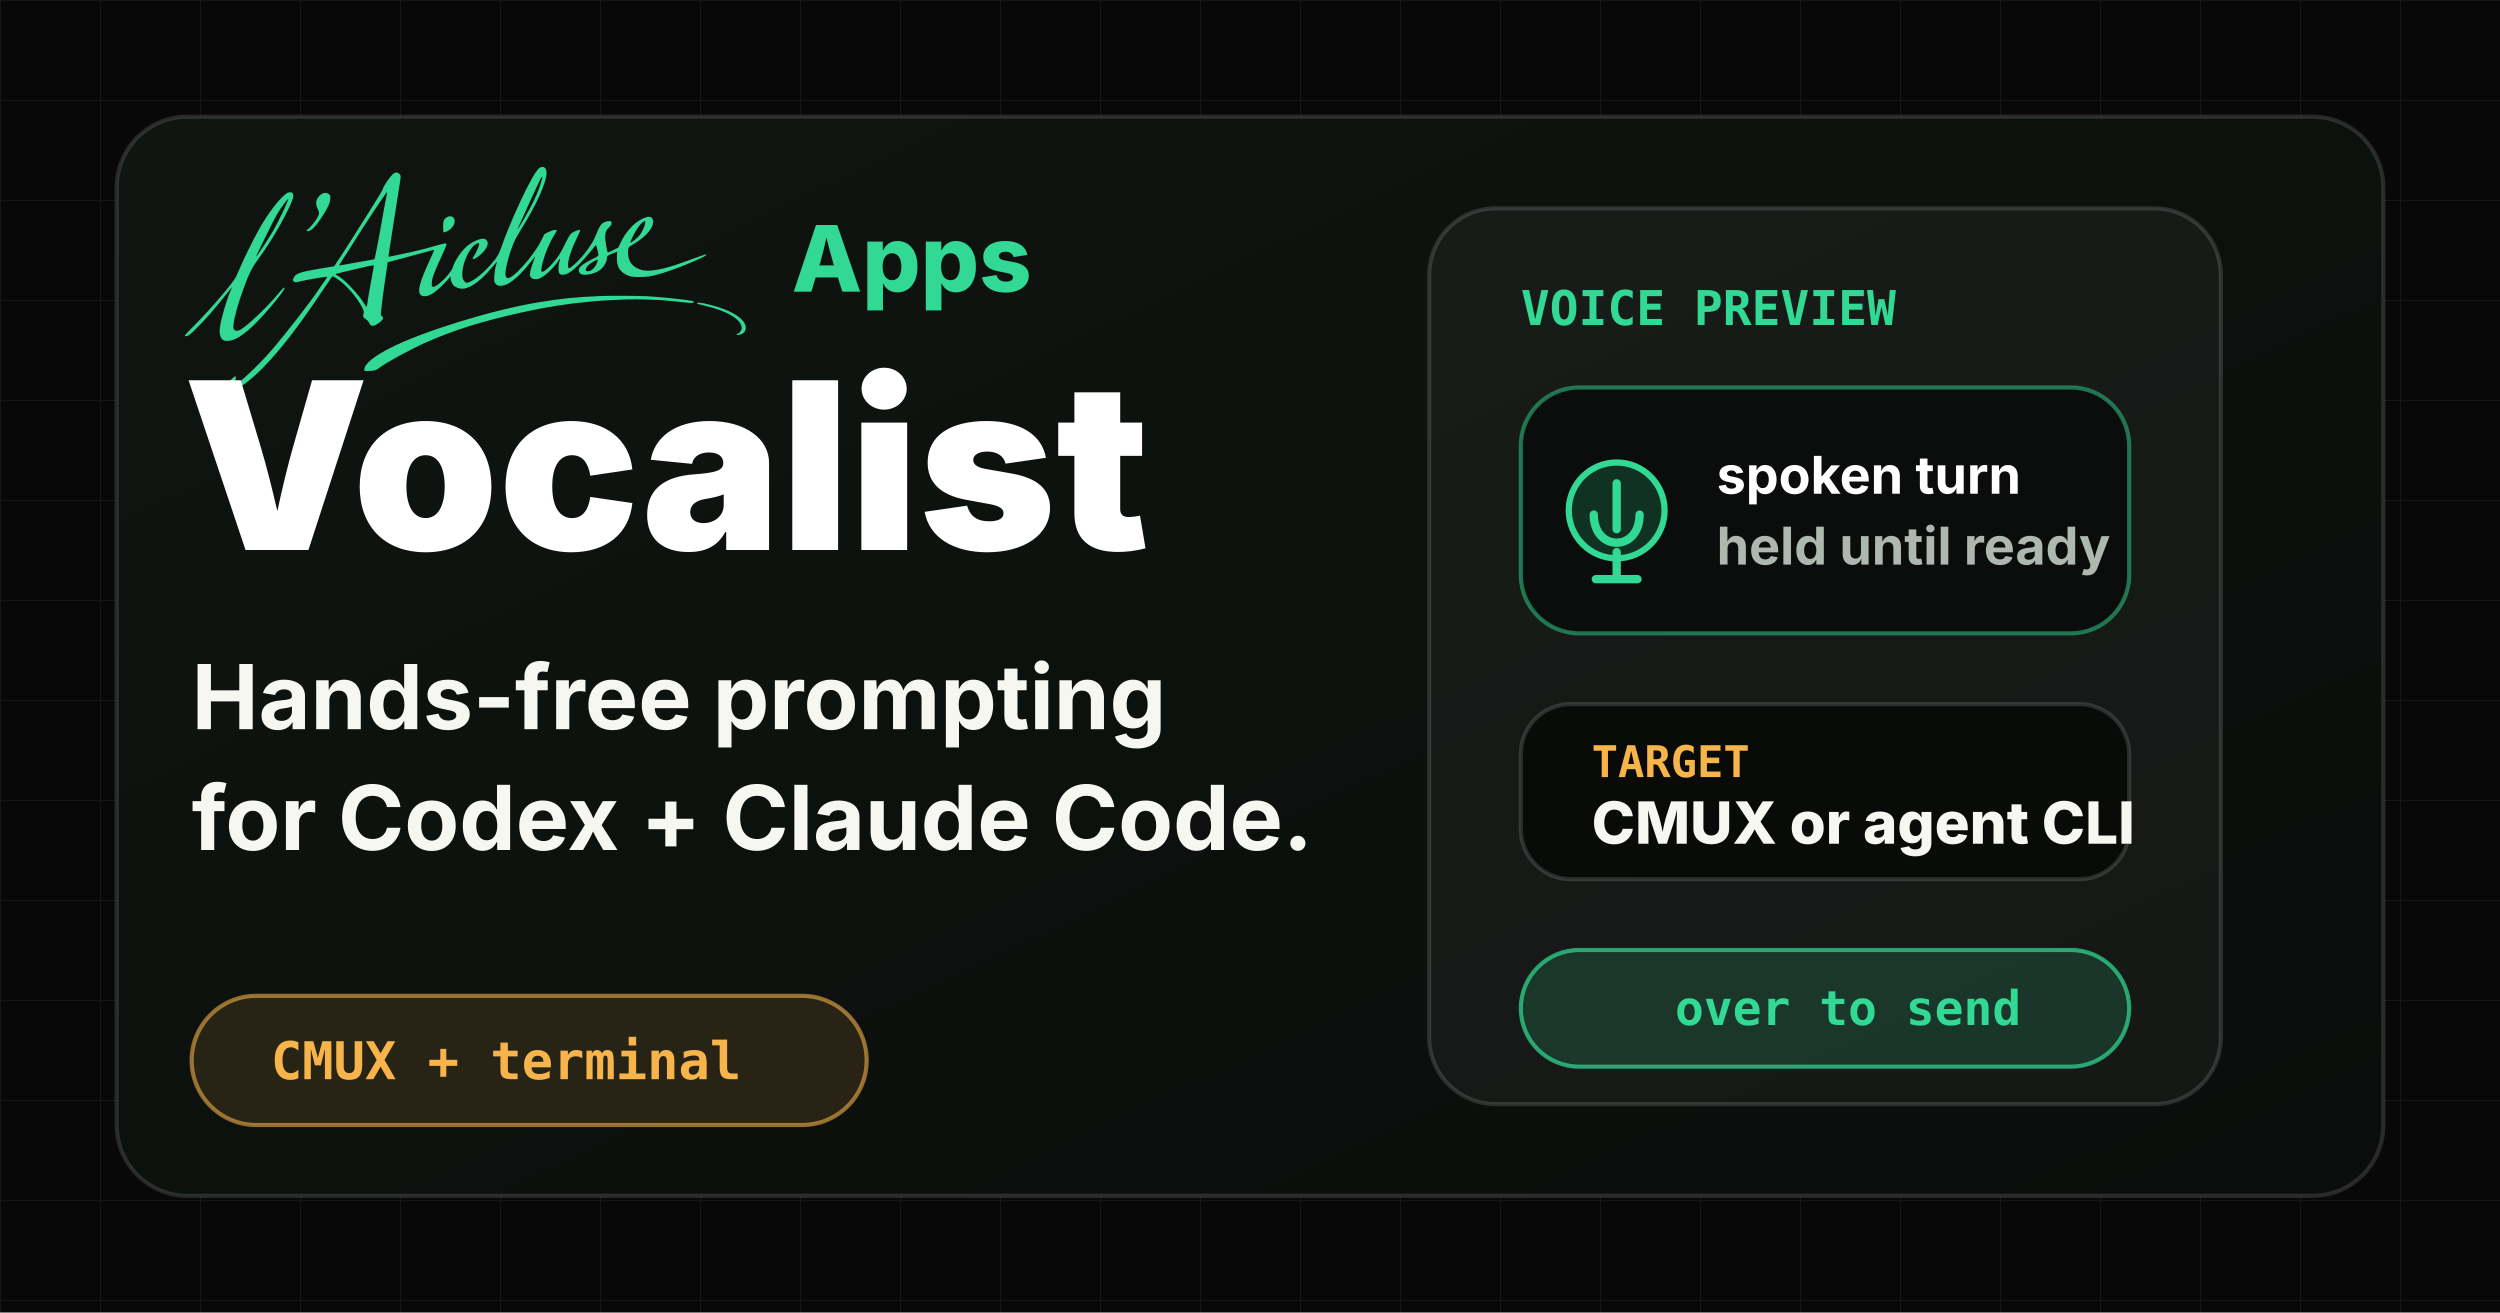
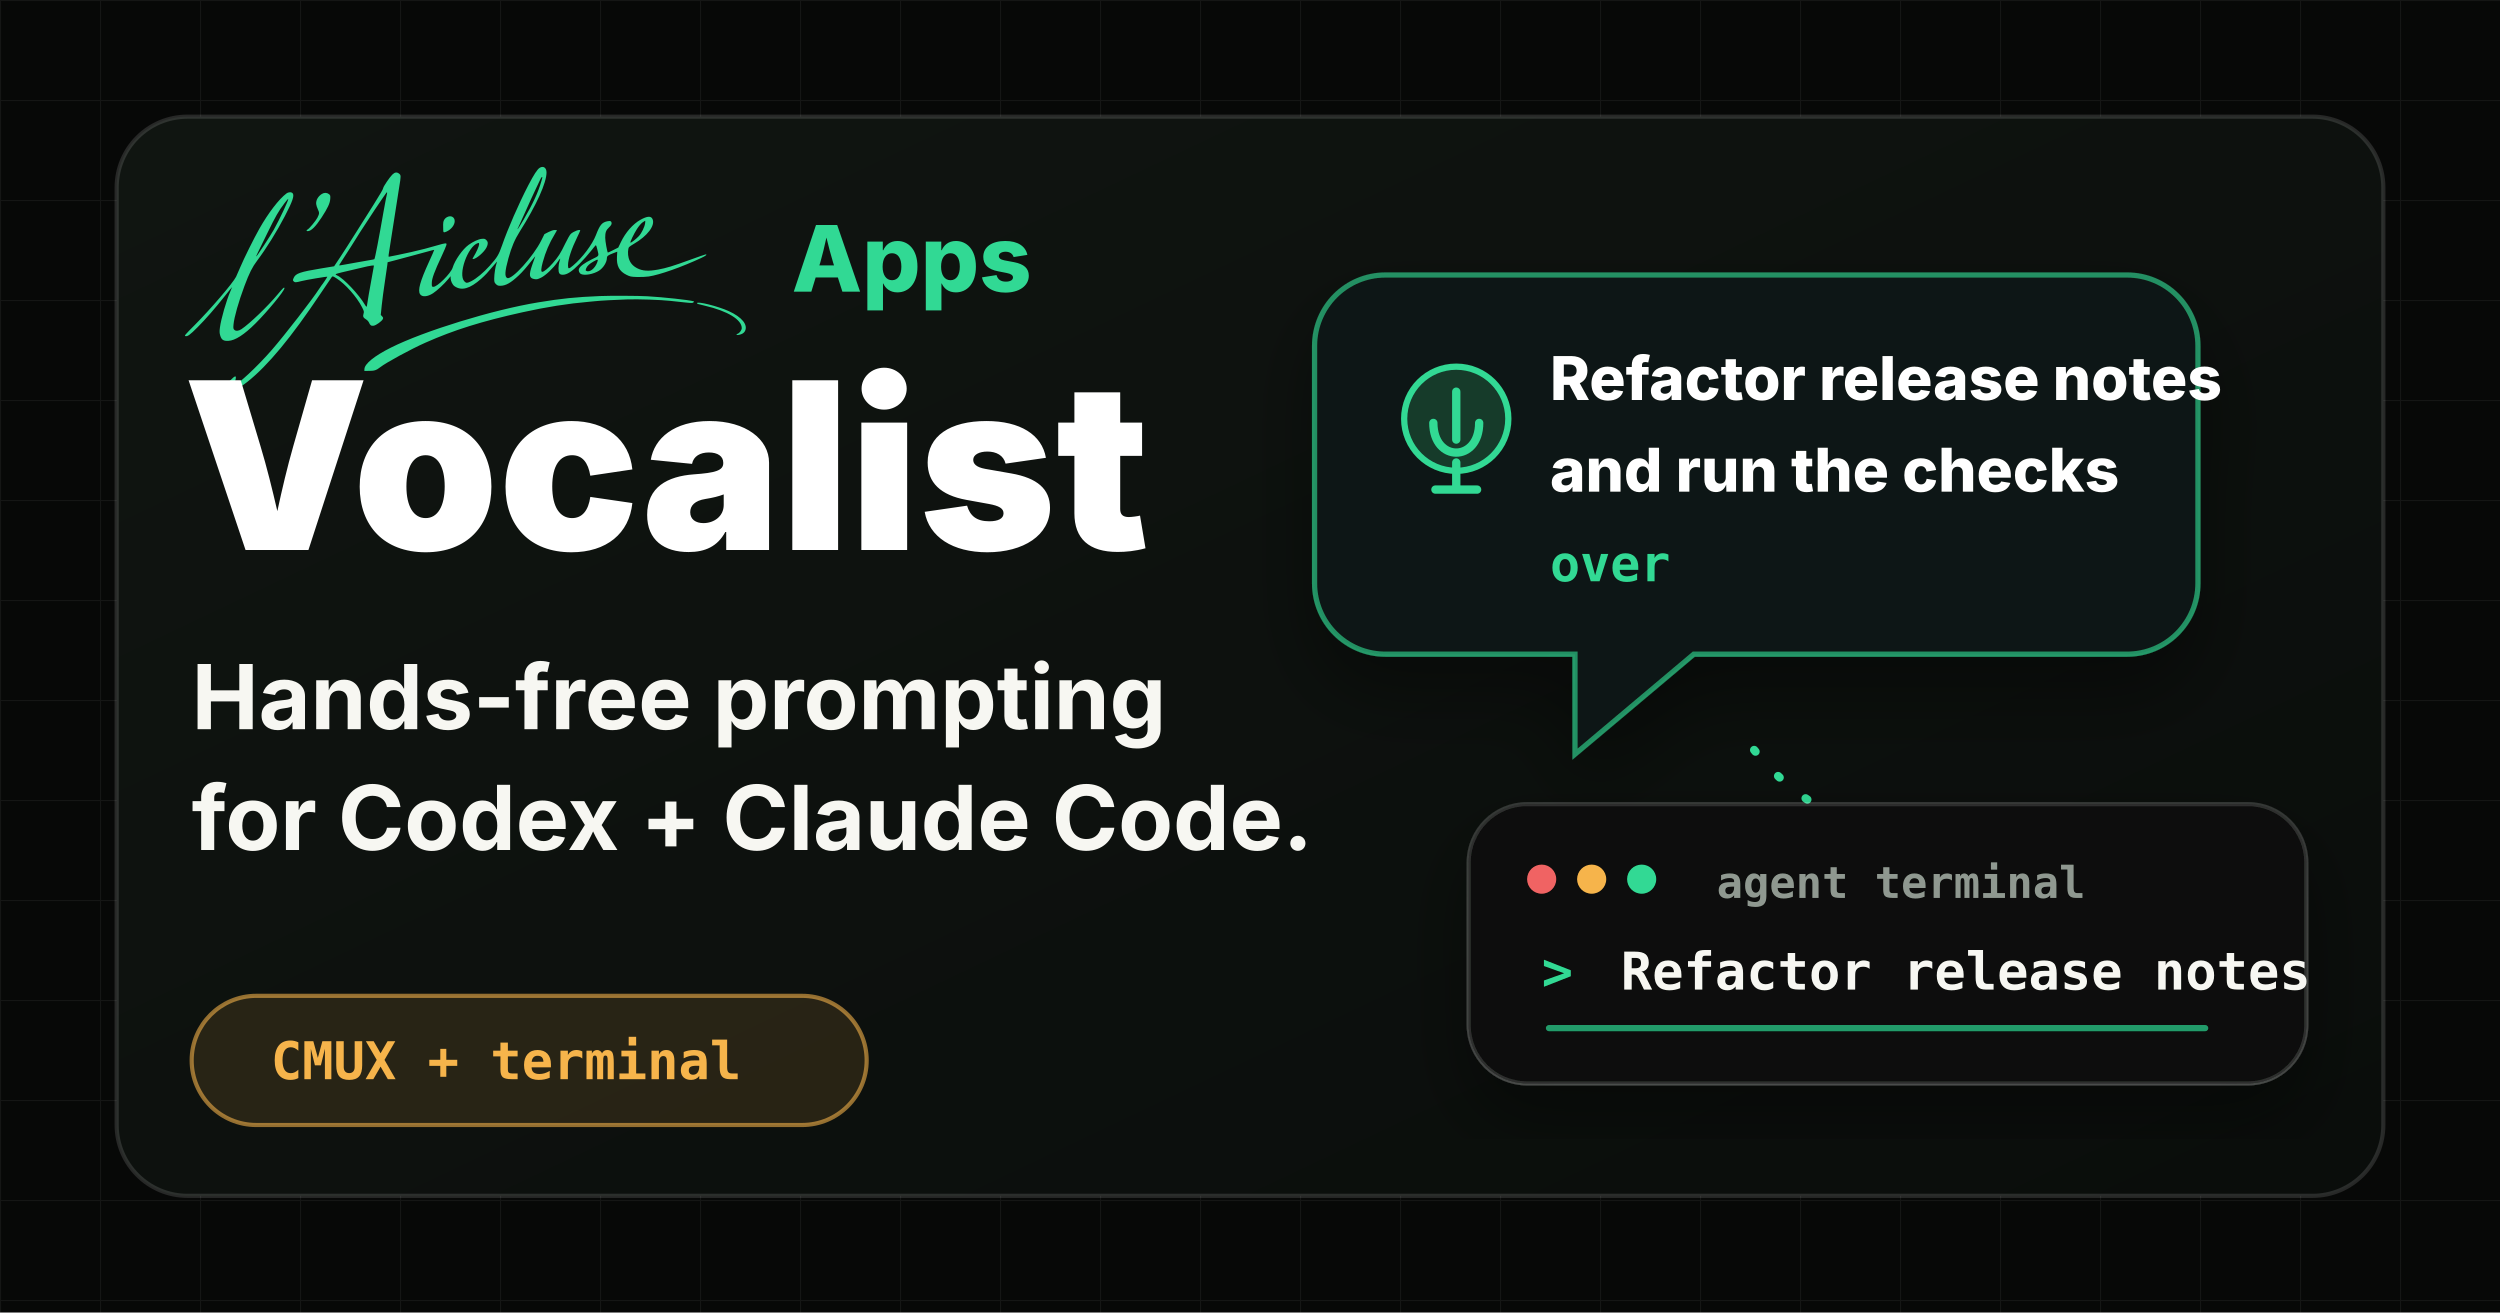
<svg xmlns="http://www.w3.org/2000/svg" width="1200" height="630" viewBox="0 0 1200 630">
  <defs>
    <pattern id="grid" width="48" height="48" patternUnits="userSpaceOnUse">
      <path d="M 48 0 L 0 0 0 48" fill="none" stroke="rgba(255,255,255,0.055)" stroke-width="1" />
    </pattern>
    <linearGradient id="panel" x1="0%" y1="0%" x2="100%" y2="100%">
      <stop offset="0%" stop-color="#101511" />
      <stop offset="100%" stop-color="#0a0d0b" />
    </linearGradient>
+     <filter id="softShadow" x="-20%" y="-20%" width="140%" height="140%">
+       <feDropShadow dx="0" dy="18" stdDeviation="18" flood-color="#000000" flood-opacity="0.38" />
+     </filter>
  </defs>
  <rect width="1200" height="630" fill="#070807" />
  <rect width="1200" height="630" fill="url(#grid)" />
  <rect x="56" y="56" width="1088" height="518" rx="34" fill="url(#panel)" stroke="rgba(255,255,255,0.13)" stroke-width="2" />
  <g transform="translate(88 80) scale(0.278926)">
    <path d="M 613.232 1.974 C 609.144 4.499, 603.175 13.673, 593.608 32.135 C 577.159 63.876, 558.169 107.354, 548.460 135.500 C 542.924 151.549, 540.034 156.315, 527.120 170.703 C 516.751 182.256, 504.238 192.708, 495.590 197.040 C 488.360 200.661, 486.977 200.704, 483.684 197.412 C 472.260 185.988, 489.408 137.084, 506.769 131.573 C 508.720 130.954, 509 131.222, 509 133.711 C 509 136.694, 504.099 147.714, 499.610 154.826 C 497.522 158.134, 497.297 159, 498.527 159 C 503.947 159, 517.907 146.954, 521.795 138.924 C 524.702 132.918, 524.603 129.512, 521.428 126.337 C 519.173 124.082, 518.214 123.817, 513.671 124.194 C 507.979 124.666, 498.526 128.995, 490.754 134.688 C 480.357 142.304, 467.245 161.076, 463.490 173.722 C 460.579 183.523, 436.366 207.528, 430.121 206.804 C 427.584 206.510, 427.502 206.292, 427.577 200 C 427.666 192.476, 432.070 180.543, 444.739 153.500 C 448.861 144.700, 452.458 136.263, 452.731 134.750 C 453.166 132.338, 452.913 132, 450.672 132 C 449.266 132, 443.028 133.541, 436.808 135.425 C 424.594 139.124, 407.140 143.637, 392 147.010 C 377.672 150.203, 354.630 155, 353.626 155 C 353.138 155, 353.027 153.313, 353.380 151.250 C 353.733 149.188, 355.599 137.150, 357.527 124.500 C 363.255 86.919, 368.952 50.482, 371.557 34.763 C 374.671 15.976, 374.660 14.665, 371.365 12.073 C 367.371 8.931, 363.923 9.420, 359.525 13.750 C 355.123 18.085, 344 34.517, 344 36.685 C 344 37.491, 342.195 41.155, 339.988 44.826 C 332.551 57.200, 322.478 73.441, 316.311 83 C 312.941 88.225, 303.413 103.300, 295.139 116.500 C 286.865 129.700, 275.462 147.460, 269.798 155.968 L 259.500 171.435 236.827 175.170 C 200.996 181.073, 193.383 183.692, 189.983 191.287 C 188.265 195.125, 188.242 195.610, 189.711 197.233 C 191.740 199.476, 193.741 199.435, 203 196.965 C 210.481 194.968, 247.134 188.801, 247.765 189.432 C 248.067 189.734, 239.334 202.817, 238.041 204 C 237.740 204.275, 235.741 207.200, 233.598 210.500 C 221.214 229.568, 175.867 288.056, 152.577 315 C 127.747 343.726, 91.306 377.639, 88.396 374.729 C 88.113 374.446, 88.561 371.613, 89.392 368.432 C 91.951 358.631, 89.930 358.497, 80.648 367.851 C 74.904 373.639, 73.760 375.369, 73.273 379.003 C 72.809 382.460, 73.058 383.569, 74.539 384.652 C 80.039 388.674, 94.368 382.904, 110.273 370.262 C 145.718 342.088, 185.728 293.792, 236.409 218 C 246.155 203.425, 254.763 190.721, 255.538 189.770 C 256.850 188.158, 257.392 188.318, 263.401 192.086 C 278.576 201.600, 298.457 224.036, 307.511 241.862 C 311.003 248.738, 311.173 249.479, 310.086 253.106 C 308.656 257.881, 309.609 259.982, 314.523 262.881 C 316.527 264.063, 318.710 266.456, 319.491 268.325 C 321.488 273.105, 323.392 274.360, 327.605 273.677 C 331.816 272.993, 341.623 265.921, 343.220 262.416 C 344.159 260.355, 343.978 259.605, 342.044 257.547 L 339.758 255.114 341.417 238.807 C 342.330 229.838, 344.830 211.025, 346.974 197 C 349.118 182.975, 351.013 169.927, 351.186 168.004 L 351.500 164.507 364 161.246 C 370.875 159.451, 386.625 155.215, 399 151.830 C 431.301 142.996, 431.323 142.990, 431.670 143.337 C 431.844 143.511, 427.774 152.844, 422.625 164.077 C 407.428 197.230, 403.106 212.934, 407.382 219.460 C 410.857 224.764, 420.173 224.077, 429.799 217.805 C 436.553 213.405, 448.849 201.928, 455.840 193.500 L 459.987 188.500 460.016 192 C 460.055 196.811, 463.187 203.294, 466.633 205.696 C 478.804 214.179, 493.122 210.183, 512.655 192.850 C 519.823 186.489, 523.646 182.398, 534.295 169.693 C 537.433 165.949, 540 163.107, 540 163.378 C 540 163.648, 539.514 165.137, 538.919 166.685 C 537.095 171.434, 535.003 185.130, 535.001 192.327 C 535 198.540, 535.263 199.417, 537.923 202.077 C 540.300 204.454, 541.699 205, 545.412 205 C 554.683 205, 563.371 200.134, 577.045 187.284 C 584.116 180.639, 589.313 174.637, 603.796 156.393 C 605.059 154.802, 605.841 154.028, 605.534 154.674 C 605.227 155.320, 602.911 161.816, 600.387 169.110 C 594.183 187.042, 595.071 192.138, 604.652 193.575 C 608.415 194.139, 610.074 193.747, 615.787 190.940 C 623.610 187.096, 637.044 174.304, 643.899 164.173 C 646.253 160.693, 648.344 158.011, 648.545 158.212 C 648.747 158.413, 648.189 160.586, 647.306 163.039 C 646.422 165.493, 645.655 170.715, 645.600 174.644 C 645.478 183.339, 647.211 186, 652.995 186 C 660.313 186, 668.519 180.685, 681.500 167.537 C 688.100 160.853, 697.065 150.797, 701.422 145.192 C 705.779 139.586, 709.630 135, 709.979 135 C 710.329 135, 711.351 138.037, 712.250 141.750 C 715.413 154.798, 716.468 152.806, 702.830 159.532 C 690.297 165.714, 682.526 171.486, 680.869 175.844 C 679.606 179.167, 681.356 183.386, 684.615 184.870 C 690.970 187.766, 706.033 184.906, 715.259 179.052 C 722.646 174.365, 728.746 164.684, 728.924 157.365 C 729.013 153.680, 730.642 152.435, 740.117 148.807 L 746.733 146.273 746.235 155.014 C 745.333 170.830, 750.206 180.022, 762.771 186.208 C 768.937 189.244, 770.355 189.529, 780.979 189.870 C 787.316 190.073, 796.275 189.680, 800.888 188.996 C 819.589 186.222, 857.844 172.722, 891.250 157.107 C 899.116 153.430, 902.117 151, 898.791 151 C 898.126 151, 886.314 155.102, 872.541 160.116 C 841.760 171.321, 831.750 174.380, 817 177.089 C 800.381 180.141, 790.327 179.536, 781.333 174.944 C 773.332 170.858, 768.771 165.461, 766.386 157.255 C 764.575 151.027, 764.943 140.979, 767.075 138.409 C 767.767 137.576, 771.521 135.044, 775.417 132.782 C 798.590 119.333, 812.151 101.478, 807.553 90.473 C 805.047 84.474, 798.569 84.795, 786.500 91.516 C 773.672 98.659, 760.801 113.385, 752.902 129.953 L 748.500 139.188 739.646 143.656 C 734.776 146.114, 730.668 147.984, 730.517 147.812 C 729.288 146.411, 726 127.822, 726 122.275 C 726 113.063, 727.385 109.334, 732.637 104.409 C 735.566 101.663, 737 99.484, 737 97.781 C 737 93.756, 734.996 92.768, 729.384 94.026 C 720.222 96.079, 716.755 100.326, 710.049 117.717 C 703.774 133.989, 686.692 156.745, 670.698 170.141 C 663.089 176.514, 662 176.454, 662 169.660 C 662 159.412, 667.915 141.446, 678.146 120.617 C 680.816 115.181, 683 110.343, 683 109.867 C 683 107.043, 671.483 111.234, 666.668 115.809 C 665.111 117.289, 660.778 124.866, 657.040 132.648 C 649.008 149.366, 645.379 155.038, 635.442 166.404 C 628.037 174.874, 620.536 181, 617.570 181 C 615.236 181, 615.559 175.110, 618.474 164.500 C 623.394 146.589, 629.914 131.345, 639.013 116.479 C 641.206 112.896, 643 109.748, 643 109.482 C 643 109.217, 641.246 109, 639.103 109 C 636.601 109, 632.735 110.271, 628.309 112.548 L 621.412 116.095 615.820 127.298 C 602.220 154.543, 565.783 194.817, 557.582 191.670 C 552.675 189.787, 553.190 180.323, 559.429 157.732 C 564.844 138.125, 570.184 125.570, 579.182 111.297 C 607.783 65.926, 625 27.843, 625 9.951 C 625 1.815, 619.513 -1.904, 613.232 1.974 M 614.616 21.250 C 613.840 23.038, 609.957 31.250, 605.987 39.500 C 602.017 47.750, 594.753 63.659, 589.846 74.854 C 584.939 86.049, 579.561 97.907, 577.896 101.205 C 571.959 112.967, 575.927 107.830, 585.525 91.329 C 601.863 63.240, 610.637 44.254, 616.089 25.190 C 618.332 17.345, 618.248 18, 617.013 18 C 616.471 18, 615.392 19.462, 614.616 21.250 M 177.385 46.163 C 164.511 55.816, 146.109 79.815, 130.737 107 C 121.470 123.388, 104.117 158.352, 97.975 173.012 C 95.097 179.880, 91.841 187.300, 90.739 189.500 C 85.345 200.273, 46.311 245.824, 19.398 272.751 C 3.079 289.078, 1.401 291.062, 3.471 291.582 C 7.281 292.538, 11.284 289.632, 24.595 276.244 C 39.137 261.619, 54.371 244.159, 71.822 222.118 C 78.520 213.657, 84 206.958, 84 207.229 C 84 207.501, 82.706 210.598, 81.125 214.112 C 74.373 229.112, 64.795 262.214, 62.951 276.916 C 62.094 283.751, 62.189 286.138, 63.496 290.634 C 65.638 298.004, 69.097 300.243, 77.598 299.767 C 89.228 299.114, 104.591 289.238, 124.001 269.937 C 144.828 249.226, 173.983 213.837, 173.996 209.250 C 174.005 206.437, 171.652 208.560, 162.360 219.750 C 145.336 240.253, 113.929 270.401, 99.973 279.637 C 95.068 282.883, 90.314 283.314, 87.747 280.747 C 85.963 278.963, 85.802 277.906, 86.356 271.615 C 87.440 259.323, 95.154 232.157, 105.131 205.500 C 113.622 182.812, 118.578 172.932, 127.205 161.500 C 142.573 141.132, 161.111 111.326, 174.784 85 C 187.856 59.831, 191.209 50.170, 188.309 46.030 C 186.401 43.307, 181.108 43.371, 177.385 46.163 M 329.341 74.261 C 318.254 90.893, 306.834 108.325, 303.964 113 C 296.621 124.959, 282.693 146.888, 275.801 157.342 C 272.595 162.206, 269.476 167.110, 268.871 168.240 C 267.837 170.173, 267.972 170.254, 271.136 169.603 C 272.986 169.222, 276.300 168.664, 278.500 168.364 C 280.700 168.063, 290.375 166.326, 300 164.502 C 309.625 162.679, 319.772 160.890, 322.548 160.527 C 325.324 160.165, 328.118 159.545, 328.756 159.151 C 329.769 158.525, 336.642 122.852, 344.583 77 C 345.964 69.025, 347.769 59.350, 348.593 55.500 C 349.418 51.650, 350.305 47.487, 350.565 46.250 C 350.825 45.013, 350.692 44.005, 350.269 44.011 C 349.846 44.018, 340.429 57.630, 329.341 74.261 M 238.500 46.871 C 231.894 50.973, 228.080 57.637, 228.590 64.183 C 228.749 66.208, 230.062 70.368, 231.508 73.426 C 234.344 79.421, 234.279 80.640, 230.737 87.830 C 228.300 92.775, 216.999 106.395, 214.001 108 C 211.408 109.387, 211.434 111, 214.050 111 C 219.766 111, 227.679 103.215, 237.862 87.572 C 248.452 71.302, 252.343 62.978, 252.814 55.582 C 253.187 49.717, 253.036 49.174, 250.472 47.156 C 247.106 44.509, 242.481 44.398, 238.500 46.871 M 174.030 62.961 C 164.049 76.073, 158.384 85.953, 144.769 114 C 137.693 128.575, 130.341 143.603, 128.430 147.395 C 126.520 151.187, 125.144 154.477, 125.373 154.706 C 125.980 155.314, 149.768 119.056, 155.687 108.500 C 165.867 90.347, 181.737 56.404, 180.584 55.251 C 180.370 55.037, 177.421 58.506, 174.030 62.961 M 454.034 86.711 C 449.311 89.149, 446.896 93.639, 447.075 99.651 C 447.155 102.318, 447.227 106.412, 447.236 108.750 C 447.253 113.390, 448.016 113.815, 452.703 111.794 C 460.822 108.293, 467 100.453, 467 93.651 C 467 86.752, 460.595 83.324, 454.034 86.711 M 790.100 96.043 C 787.647 97.820, 783.707 102.499, 780.629 107.293 C 775.288 115.610, 768.485 129.818, 769.404 130.738 C 770.205 131.538, 779.308 124.475, 783.911 119.481 C 788.663 114.325, 793.798 103.753, 794.682 97.304 C 795.006 94.937, 795.053 93, 794.786 93 C 794.519 93, 792.410 94.369, 790.100 96.043 M 706 163.127 C 698.920 167.128, 695.114 170.656, 693.303 174.895 C 692.107 177.694, 692.084 178.438, 693.176 179.130 C 698.916 182.769, 708.505 175.352, 712.415 164.250 C 714.258 159.014, 713.509 158.883, 706 163.127 M 316.500 171.610 C 313.200 172.374, 303.975 174.538, 296 176.420 C 288.025 178.301, 277.113 180.865, 271.750 182.117 C 266.387 183.369, 262 184.765, 262 185.218 C 262 185.672, 263.238 186.579, 264.750 187.235 C 275.709 191.987, 302.259 220.049, 312.543 237.750 C 314.680 241.427, 316 241.925, 316 239.052 C 316 237.280, 320.884 209.137, 325.979 181.557 C 327.090 175.539, 328 170.476, 328 170.307 C 328 169.636, 322.181 170.295, 316.500 171.610 M 717 222.662 C 674.043 224.490, 651.770 226.768, 610.500 233.552 C 532.695 246.343, 414.458 282.684, 357.166 311.417 C 328.778 325.654, 312.061 339.179, 311.648 348.242 L 311.500 351.500 320 351.449 C 329.052 351.394, 332.136 350.347, 339 344.998 C 349.328 336.950, 392.043 313.770, 416.500 302.943 C 466.337 280.879, 513.166 266.205, 583.621 250.574 C 624.445 241.517, 662.168 235.562, 698 232.520 C 702.125 232.170, 707.075 231.699, 709 231.474 C 716.395 230.609, 744.353 229.061, 763.500 228.457 C 783.388 227.829, 820.621 229.083, 838.263 230.975 C 843.343 231.520, 853.992 232.665, 861.926 233.521 C 874.755 234.903, 876.519 234.909, 877.854 233.575 C 879.136 232.292, 879.147 232.009, 877.928 231.634 C 870.792 229.439, 826.265 224.602, 798.639 223.022 C 782.829 222.117, 734.774 221.906, 717 222.662 M 884 234.933 C 884 236.052, 884.603 236.244, 898 239.397 C 936.811 248.528, 961 263.309, 961 277.891 C 961 281.158, 957.071 286.525, 953.956 287.514 C 950.369 288.652, 951.779 290.264, 955.715 289.526 C 961.192 288.498, 964.773 286.339, 966.483 283.033 C 972.080 272.209, 961.397 258.966, 938.738 248.640 C 920.080 240.137, 884 231.102, 884 234.933" fill="#31d994" fill-rule="evenodd" />
  </g>
  <text x="380" y="140" font-family="Inter, -apple-system, 'Segoe UI', Roboto, sans-serif" font-size="44" font-weight="800" fill="#31d994">Apps</text>
  <text x="88" y="264" font-family="Inter, -apple-system, 'Segoe UI', Roboto, sans-serif" font-size="112" font-weight="850" fill="#ffffff">Vocalist</text>
  <text x="92" y="350" font-family="Inter, -apple-system, 'Segoe UI', Roboto, sans-serif" font-size="43" font-weight="750" fill="#f7f7f2">Hands-free prompting</text>
  <text x="92" y="408" font-family="Inter, -apple-system, 'Segoe UI', Roboto, sans-serif" font-size="43" font-weight="750" fill="#f7f7f2">for Codex + Claude Code.</text>
  <g>
    <rect x="92" y="478" width="324" height="62" rx="31" fill="rgba(246,180,75,0.12)" stroke="rgba(246,180,75,0.58)" stroke-width="2" />
    <text x="130" y="518" font-family="'SFMono-Regular', Menlo, Consolas, monospace" font-size="25" font-weight="800" fill="#f6b44b">CMUX + terminal</text>
  </g>
-   <g>
-     <rect x="686" y="100" width="380" height="430" rx="32" fill="rgba(255,255,255,0.045)" stroke="rgba(255,255,255,0.14)" stroke-width="2" />
-     <text x="730" y="156" font-family="'SFMono-Regular', Menlo, Consolas, monospace" font-size="23" font-weight="800" fill="#31d994">VOICE PREVIEW</text>
-     <rect x="730" y="186" width="292" height="118" rx="28" fill="#0a0d0b" stroke="rgba(49,217,148,0.5)" stroke-width="2" />
-     <circle cx="776" cy="245" r="23" fill="rgba(49,217,148,0.18)" stroke="#31d994" stroke-width="3" />
-     <path d="M776 232 v22 M765 247 c0 18 22 18 22 0 M776 265 v13 M766 278 h20" fill="none" stroke="#31d994" stroke-width="4" stroke-linecap="round" />
-     <text x="824" y="237" font-family="Inter, -apple-system, 'Segoe UI', Roboto, sans-serif" font-size="25" font-weight="750" fill="#ffffff">spoken turn</text>
-     <text x="824" y="271" font-family="Inter, -apple-system, 'Segoe UI', Roboto, sans-serif" font-size="25" font-weight="750" fill="#aeb8b0">held until ready</text>
-     <rect x="730" y="338" width="292" height="84" rx="24" fill="#090b09" stroke="rgba(255,255,255,0.14)" stroke-width="2" />
-     <text x="764" y="373" font-family="'SFMono-Regular', Menlo, Consolas, monospace" font-size="21" font-weight="800" fill="#f6b44b">TARGET</text>
-     <text x="764" y="405" font-family="Inter, -apple-system, 'Segoe UI', Roboto, sans-serif" font-size="28" font-weight="800" fill="#f7f7f2">CMUX or agent CLI</text>
-     <rect x="730" y="456" width="292" height="56" rx="28" fill="rgba(49,217,148,0.16)" stroke="rgba(49,217,148,0.72)" stroke-width="2" />
-     <text x="804" y="492" font-family="'SFMono-Regular', Menlo, Consolas, monospace" font-size="23" font-weight="800" fill="#31d994">over to send</text>
+   <g filter="url(#softShadow)">
+     <path d="M665 132 h356 a34 34 0 0 1 34 34 v114 a34 34 0 0 1 -34 34 h-208 l-57 48 v-48 h-91 a34 34 0 0 1 -34 -34 v-114 a34 34 0 0 1 34 -34 z" fill="#0f1713" stroke="rgba(49,217,148,0.62)" stroke-width="2.5" />
+     <circle cx="699" cy="201" r="25" fill="rgba(49,217,148,0.18)" stroke="#31d994" stroke-width="3" />
+     <path d="M699 188 v23 M688 203 c0 19 22 19 22 0 M699 222 v13 M689 235 h20" fill="none" stroke="#31d994" stroke-width="4" stroke-linecap="round" />
+     <text x="744" y="192" font-family="Inter, -apple-system, 'Segoe UI', Roboto, sans-serif" font-size="29" font-weight="800" fill="#ffffff">Refactor release notes</text>
+     <text x="744" y="236" font-family="Inter, -apple-system, 'Segoe UI', Roboto, sans-serif" font-size="29" font-weight="800" fill="#ffffff">and run the checks</text>
+     <text x="744" y="279" font-family="'SFMono-Regular', Menlo, Consolas, monospace" font-size="24" font-weight="800" fill="#31d994">over</text>
+   </g>
+   <path d="M842 360 C862 385 888 399 930 408" fill="none" stroke="#31d994" stroke-width="4" stroke-linecap="round" stroke-dasharray="1 16" />
+   <g filter="url(#softShadow)">
+     <rect x="705" y="386" width="402" height="134" rx="28" fill="#080a08" stroke="rgba(255,255,255,0.15)" stroke-width="2" />
+     <circle cx="740" cy="422" r="7" fill="#f06464" />
+     <circle cx="764" cy="422" r="7" fill="#f6b44b" />
+     <circle cx="788" cy="422" r="7" fill="#31d994" />
+     <text x="824" y="431" font-family="'SFMono-Regular', Menlo, Consolas, monospace" font-size="21" font-weight="800" fill="#8f9890">agent terminal</text>
+     <text x="740" y="475" font-family="'SFMono-Regular', Menlo, Consolas, monospace" font-size="25" font-weight="800" fill="#31d994">&gt;</text>
+     <text x="778" y="475" font-family="'SFMono-Regular', Menlo, Consolas, monospace" font-size="25" font-weight="700" fill="#f7f7f2">Refactor release notes</text>
+     <rect x="742" y="492" width="318" height="3" rx="1.5" fill="rgba(49,217,148,0.7)" />
  </g>
</svg>
